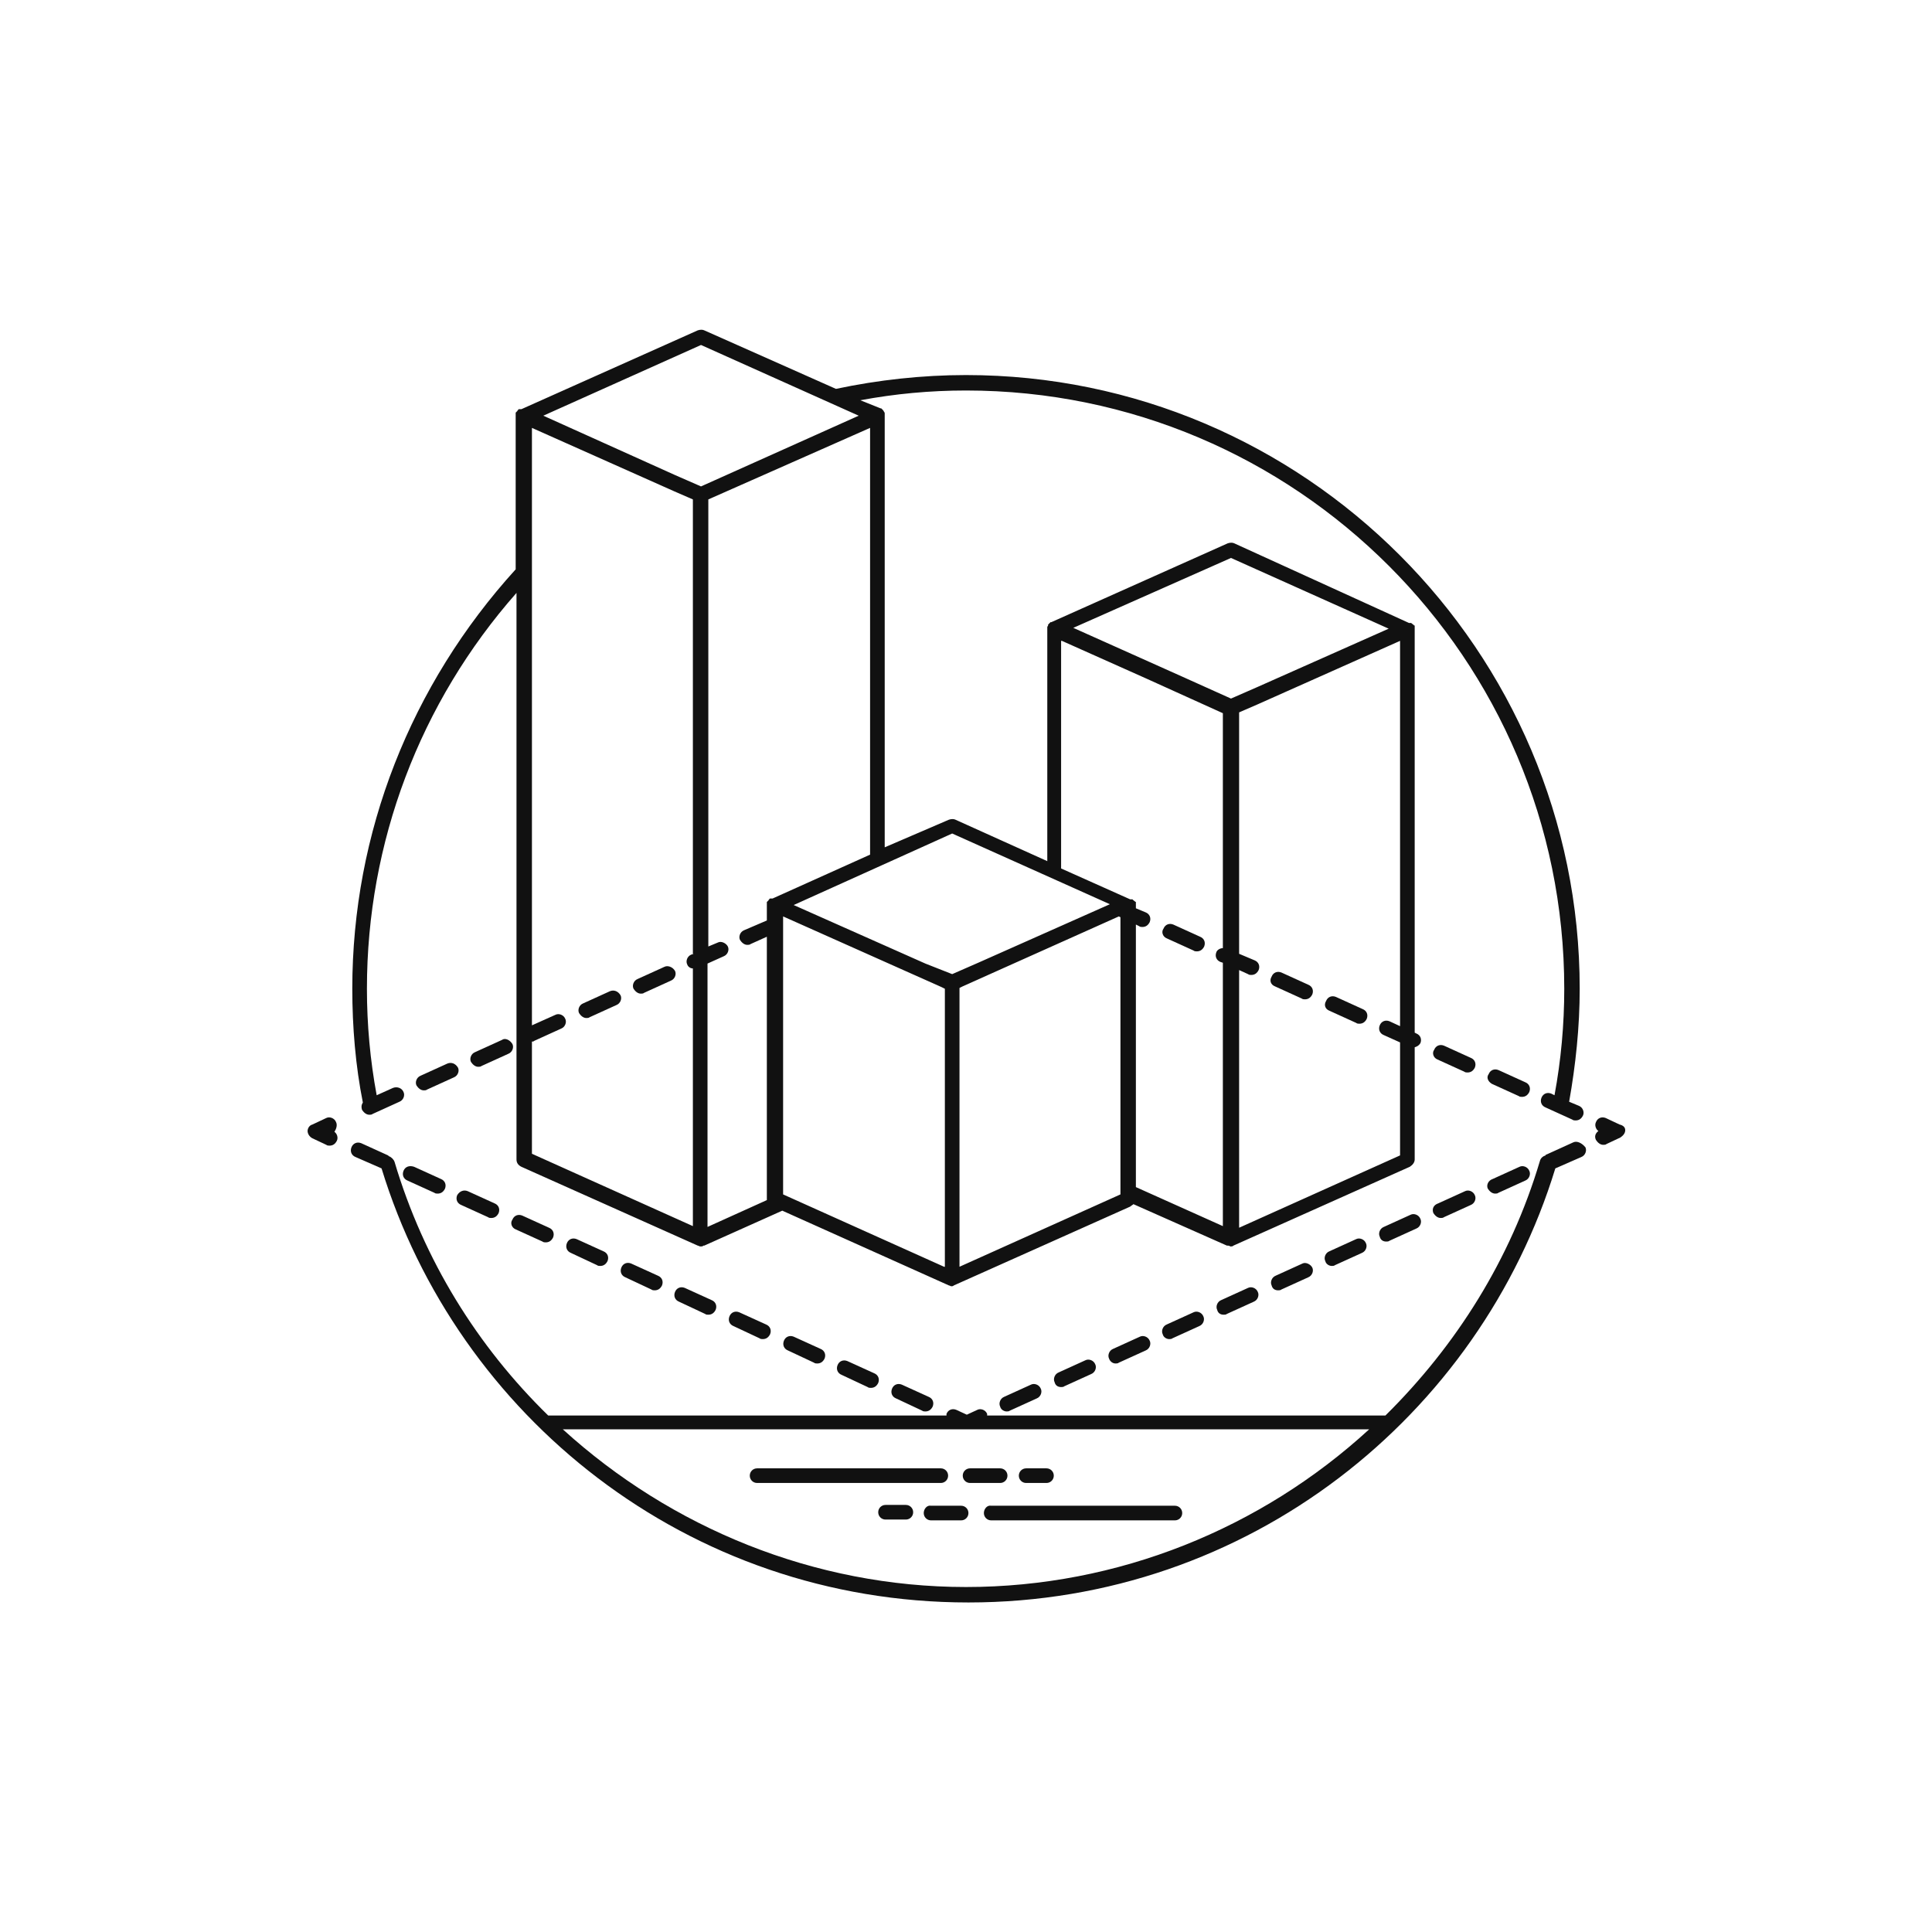
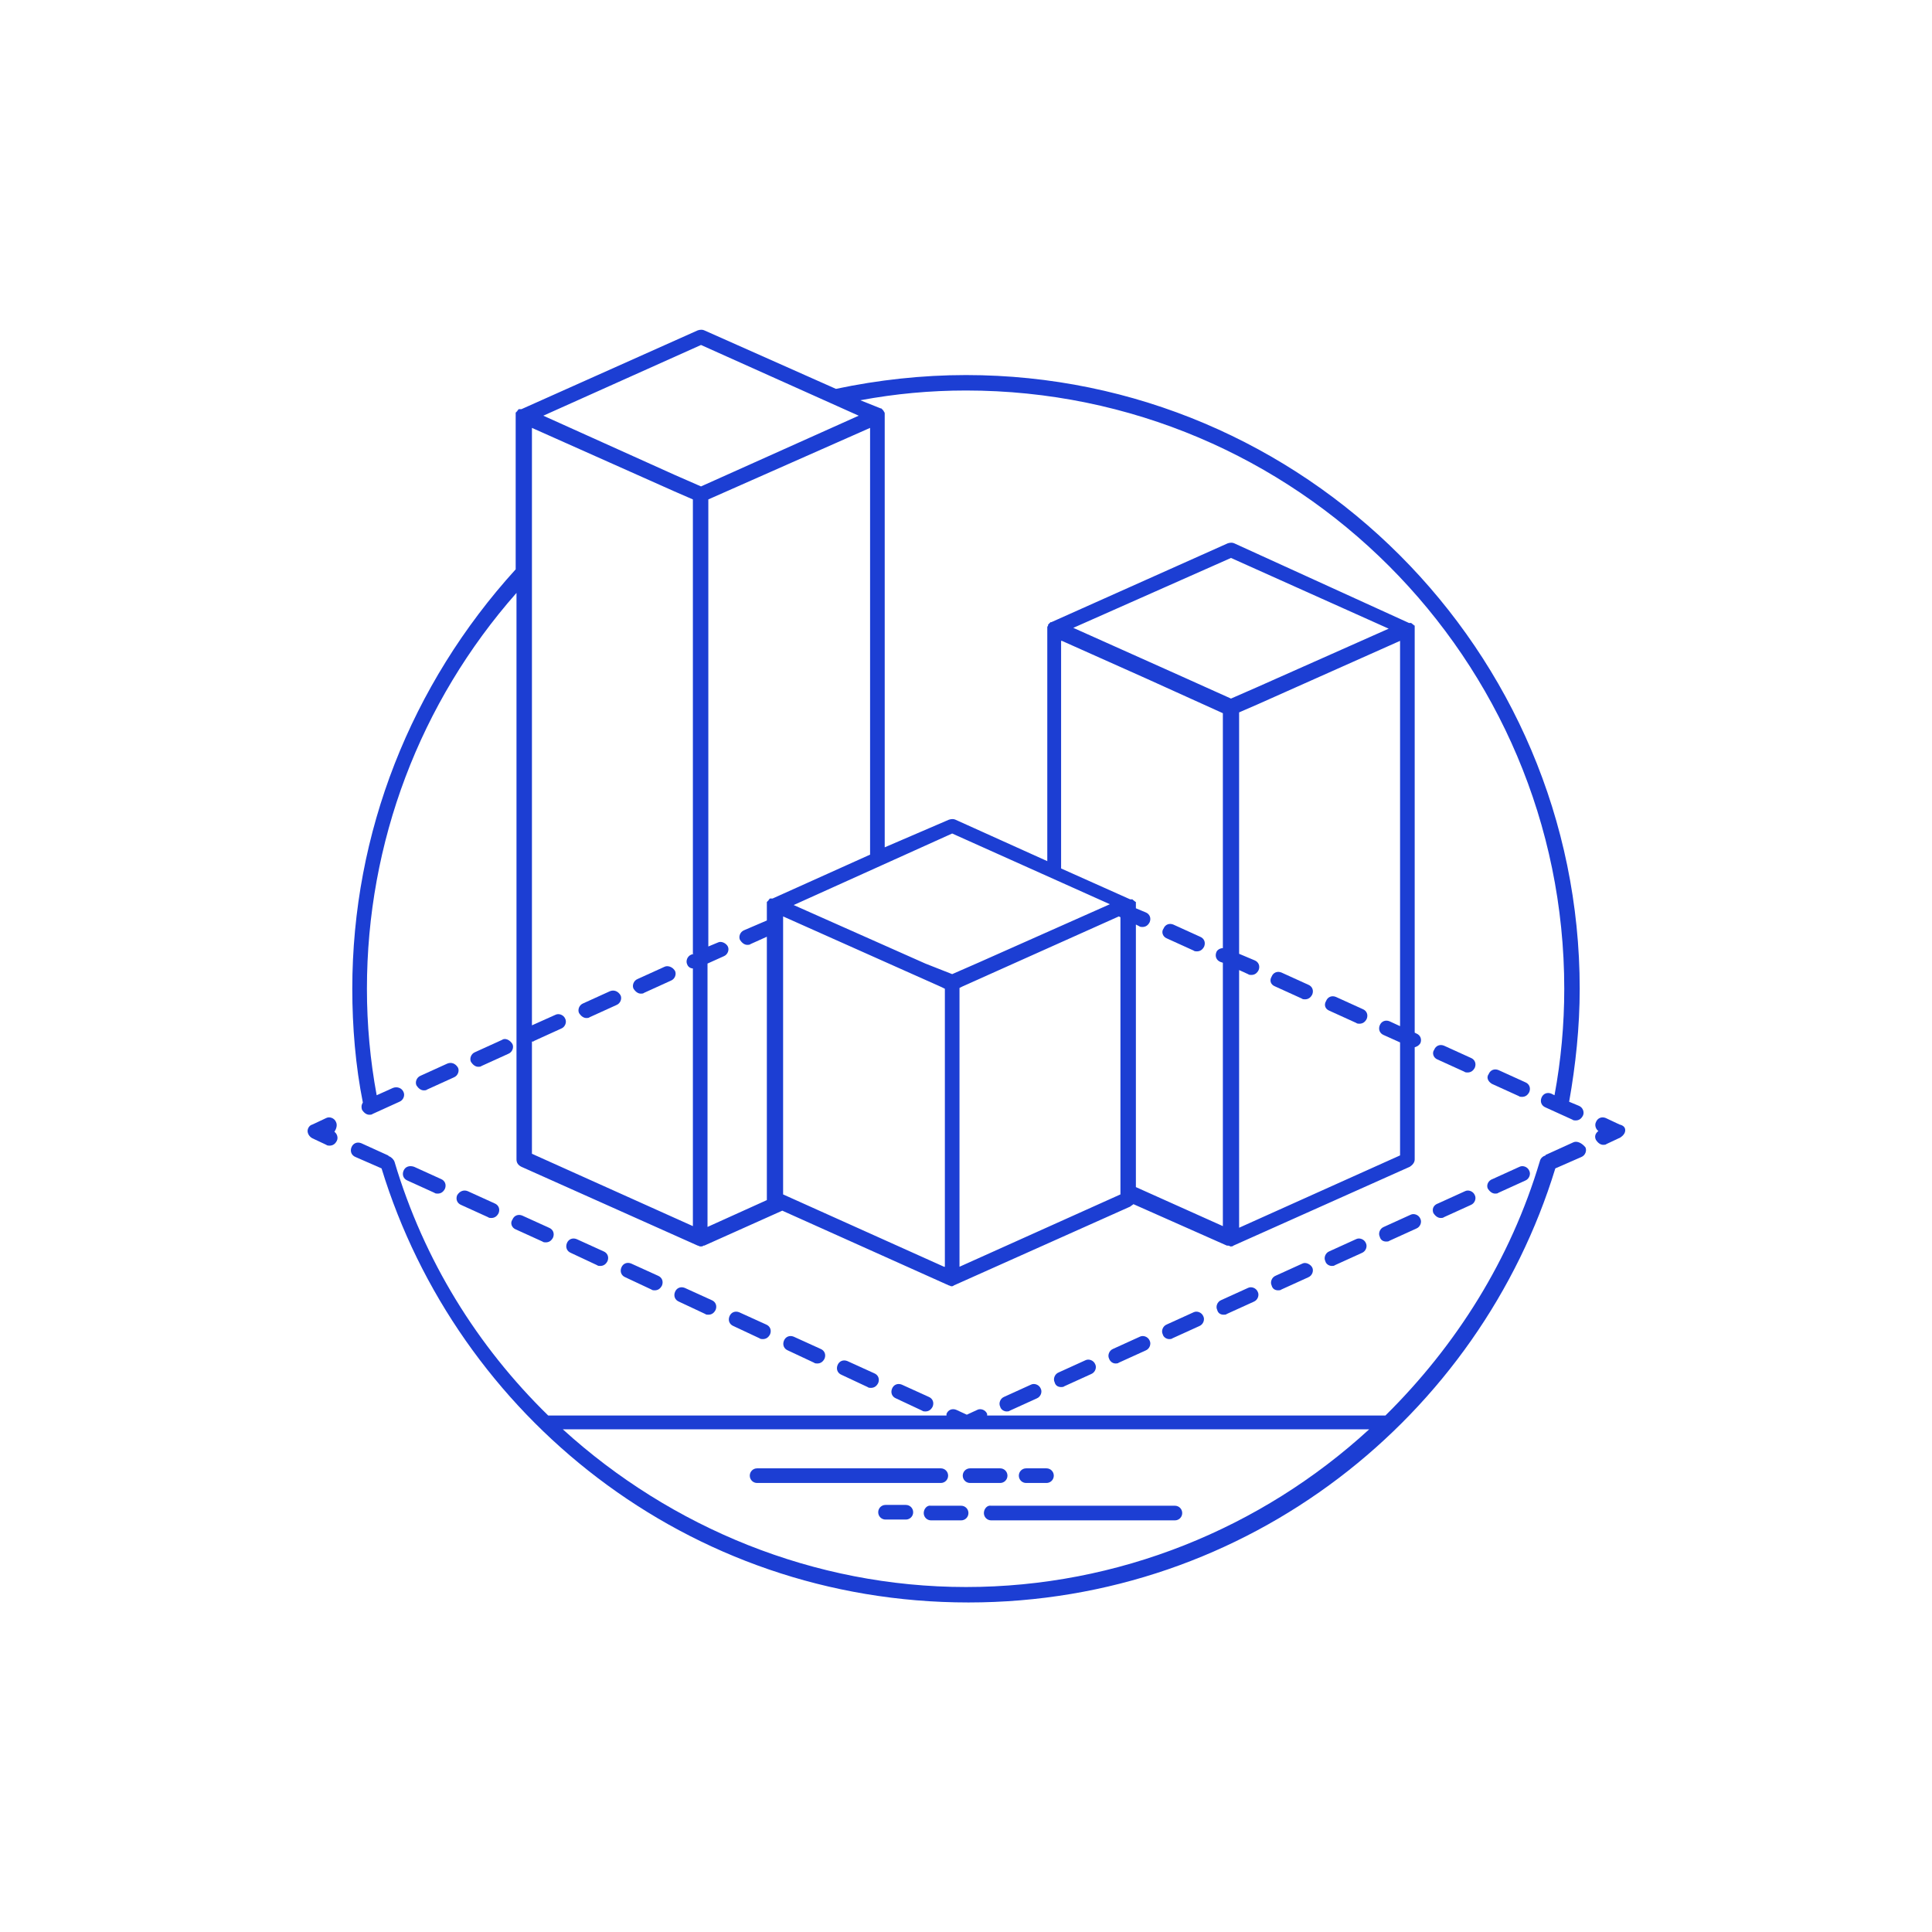
<svg xmlns="http://www.w3.org/2000/svg" width="100" height="100">
-   <svg fill="#111" transform="matrix(.69 0 0 .69 15.5 15.5)" viewBox="0 0 164 164">
+   <svg fill="#1c3ed3" transform="matrix(.69 0 0 .69 15.5 15.5)" viewBox="0 0 164 164">
    <path d="M56.3 145.6h22.6c.5 0 .9-.4.9-.9s-.4-.9-.9-.9H56.3c-.5 0-.9.4-.9.9s.4.9.9.9zM82.5 145.6h3.7c.5 0 .9-.4.9-.9s-.4-.9-.9-.9h-3.7c-.5 0-.9.4-.9.9s.4.9.9.9zM89.4 145.6h2.5c.5 0 .9-.4.9-.9s-.4-.9-.9-.9h-2.5c-.5 0-.9.4-.9.9s.4.9.9.9zM84.2 149.3c0 .5.4.9.9.9h22.6c.5 0 .9-.4.9-.9s-.4-.9-.9-.9H85.1c-.5-.1-.9.4-.9.9zM76.8 149.3c0 .5.4.9.9.9h3.7c.5 0 .9-.4.9-.9s-.4-.9-.9-.9h-3.7c-.5-.1-.9.4-.9.9zM74.6 148.3h-2.5c-.5 0-.9.4-.9.9s.4.9.9.9h2.5c.5 0 .9-.4.9-.9s-.4-.9-.9-.9zM44.9 82.1l-3.3 1.5c-.5.2-.7.8-.5 1.2.2.3.5.6.9.6.1 0 .3 0 .4-.1l3.3-1.5c.5-.2.7-.8.5-1.2-.3-.5-.9-.7-1.3-.5zM24.9 91.1l-3.3 1.5c-.5.2-.7.8-.5 1.2.2.3.5.6.9.6.1 0 .3 0 .4-.1l3.3-1.5c.5-.2.7-.8.5-1.2-.3-.5-.9-.8-1.3-.5zM38.2 85.1l-3.3 1.5c-.5.2-.7.8-.5 1.2.2.3.5.6.9.6.1 0 .3 0 .4-.1l3.3-1.5c.5-.2.7-.8.5-1.2-.3-.5-.8-.7-1.3-.5zM18.2 94l-3.3 1.5c-.5.2-.7.8-.5 1.2.2.3.5.6.9.6.1 0 .3 0 .4-.1l3.3-1.5c.5-.2.7-.8.5-1.2-.3-.5-.8-.7-1.3-.5zM4.5 101.2c-.2-.5-.8-.7-1.2-.5l-1.7.8c-.4.1-.6.5-.6.8s.2.7.6.9l1.7.8c.1.1.3.1.4.1.4 0 .7-.2.9-.6.2-.4 0-.9-.3-1.1.2-.3.4-.8.2-1.2zM76.6 136.7c.1.1.3.1.4.1.4 0 .7-.2.9-.6.2-.5 0-1-.5-1.2l-3.3-1.5c-.5-.2-1 0-1.2.5-.2.5 0 1 .5 1.2l3.2 1.5zM56.6 127.8c.1.1.3.1.4.1.4 0 .7-.2.9-.6.2-.5 0-1-.5-1.2l-3.3-1.5c-.5-.2-1 0-1.2.5-.2.5 0 1 .5 1.2l3.2 1.5zM43.3 121.8c.1.1.3.1.4.1.4 0 .7-.2.9-.6.2-.5 0-1-.5-1.2l-3.3-1.5c-.5-.2-1 0-1.2.5-.2.5 0 1 .5 1.2l3.2 1.5zM63.3 130.8c.1.1.3.1.4.1.4 0 .7-.2.9-.6.2-.5 0-1-.5-1.2l-3.3-1.5c-.5-.2-1 0-1.2.5-.2.5 0 1 .5 1.2l3.2 1.5zM69.9 133.8c.1.1.3.1.4.1.4 0 .7-.2.9-.6.2-.5 0-1-.5-1.2l-3.3-1.5c-.5-.2-1 0-1.2.5s0 1 .5 1.2l3.2 1.5zM36.6 118.8c.1.1.3.1.4.1.4 0 .7-.2.9-.6.2-.5 0-1-.5-1.2l-3.3-1.5c-.5-.2-1 0-1.2.5-.2.5 0 1 .5 1.2l3.2 1.5zM26.6 114.4l3.3 1.5c.1.1.3.1.4.1.4 0 .7-.2.9-.6.2-.5 0-1-.5-1.2l-3.3-1.5c-.5-.2-1 0-1.2.5-.3.4-.1 1 .4 1.2zM19.4 110.2c-.2.5 0 1 .5 1.2l3.3 1.5c.1.1.3.1.4.1.4 0 .7-.2.9-.6.2-.5 0-1-.5-1.2l-3.3-1.5c-.5-.2-1 0-1.3.5zM49.9 124.8c.1.1.3.1.4.1.4 0 .7-.2.9-.6.2-.5 0-1-.5-1.2l-3.3-1.5c-.5-.2-1 0-1.2.5-.2.5 0 1 .5 1.2l3.2 1.5zM12.8 107.2c-.2.5 0 1 .5 1.2l3.3 1.5c.1.1.3.1.4.1.4 0 .7-.2.9-.6.2-.5 0-1-.5-1.2l-3.3-1.5c-.6-.2-1.1 0-1.3.5z" />
    <path d="M156.7 103.7l-3.3 1.5s-.1 0-.1.1c-.3.1-.6.3-.7.7-3.6 12.1-10.3 22.7-19 31.3h-49v-.2c-.2-.5-.8-.7-1.2-.5l-1.3.6-1.3-.6c-.5-.2-1 0-1.2.5v.2h-49c-8.7-8.5-15.3-19.1-18.9-31.2-.1-.3-.4-.6-.7-.7l-.1-.1-3.3-1.5c-.5-.2-1 0-1.2.5-.2.5 0 1 .5 1.2l3.2 1.4c9.3 30.4 37.6 53.4 72.2 53.4 34.5 0 62.9-23 72.2-53.4l3.2-1.4c.5-.2.7-.8.5-1.2-.5-.6-1.1-.8-1.5-.6zM82 158.4c-18.7 0-36.3-7.3-49.6-19.4h99.2c-13.3 12.2-30.9 19.4-49.6 19.4z" />
    <path d="M113.7 124.9c.1 0 .3 0 .4-.1l3.3-1.5c.5-.2.7-.8.5-1.2-.2-.5-.8-.7-1.2-.5l-3.3 1.5c-.5.2-.7.8-.5 1.2.1.4.4.6.8.6zM120.4 121.9c.1 0 .3 0 .4-.1l3.3-1.5c.5-.2.7-.8.5-1.2s-.8-.7-1.2-.5l-3.3 1.5c-.5.2-.7.8-.5 1.2.1.4.4.6.8.6zM127 118.9c.1 0 .3 0 .4-.1l3.3-1.5c.5-.2.7-.8.5-1.2-.2-.5-.8-.7-1.2-.5l-3.3 1.5c-.5.2-.7.8-.5 1.2.1.4.5.6.8.6zM133.7 115.9c.1 0 .3 0 .4-.1l3.3-1.5c.5-.2.7-.8.5-1.2-.2-.5-.8-.7-1.2-.5l-3.3 1.5c-.5.2-.7.8-.5 1.2.1.4.4.6.8.6zM146.2 109.4c.2.3.5.6.9.6.1 0 .3 0 .4-.1l3.3-1.5c.5-.2.7-.8.5-1.2-.2-.5-.8-.7-1.2-.5l-3.3 1.5c-.6.2-.8.8-.6 1.2zM139.5 112.4c.2.3.5.6.9.6.1 0 .3 0 .4-.1l3.3-1.5c.5-.2.7-.8.5-1.2-.2-.5-.8-.7-1.2-.5l-3.3 1.5c-.6.2-.8.7-.6 1.2zM87 136.8c.1 0 .3 0 .4-.1l3.3-1.5c.5-.2.7-.8.5-1.2-.2-.5-.8-.7-1.2-.5l-3.3 1.5c-.5.2-.7.8-.5 1.2.1.4.5.6.8.6zM93.7 133.8c.1 0 .3 0 .4-.1l3.3-1.5c.5-.2.7-.8.5-1.2-.2-.5-.8-.7-1.2-.5l-3.3 1.5c-.5.2-.7.8-.5 1.2.1.4.4.6.8.6zM100.4 130.9c.1 0 .3 0 .4-.1l3.3-1.5c.5-.2.7-.8.5-1.2-.2-.5-.8-.7-1.2-.5l-3.3 1.5c-.5.2-.7.8-.5 1.2.1.3.4.6.8.6zM107 127.9c.1 0 .3 0 .4-.1l3.3-1.5c.5-.2.7-.8.5-1.2-.2-.5-.8-.7-1.2-.5l-3.3 1.5c-.5.2-.7.8-.5 1.2.1.4.5.6.8.6zM162.4 101.5l-1.7-.8c-.5-.2-1 0-1.2.5-.2.4 0 .9.3 1.1-.4.3-.5.7-.3 1.1.2.3.5.6.9.6.1 0 .3 0 .4-.1l1.7-.8c.3-.2.6-.5.6-.9s-.3-.6-.7-.7zM157.4 99.2l-1.2-.5c.8-4.5 1.3-9.2 1.3-13.9 0-41.6-33.9-75.5-75.5-75.5-5.4 0-10.8.6-16 1.7L49.8 3.8c-.2-.1-.5-.1-.8 0l-21.7 9.7h-.1-.1-.1s-.1 0-.1.1l-.1.1s0 .1-.1.1c0 0 0 .1-.1.1v19.3C13.7 47.4 6.5 65.6 6.5 84.8c0 4.7.4 9.5 1.3 14-.2.3-.2.6-.1.9.2.3.5.6.9.6.1 0 .3 0 .4-.1l3.3-1.5c.5-.2.7-.8.5-1.2-.2-.5-.8-.7-1.3-.5l-2 .9c-.8-4.3-1.2-8.7-1.2-13.1 0-18 6.5-35.2 18.4-48.7v69.7c0 .4.2.7.6.9l21.7 9.7c.1 0 .2.1.3.1h.1c.1 0 .2 0 .3-.1h.1l9.6-4.3 20.5 9.2c.1 0 .2.1.3.1.1 0 .2 0 .3-.1l21.7-9.7c.1-.1.3-.2.4-.3l11.5 5.1h.1c.1 0 .2 0 .3.1h.1c.1 0 .2 0 .3-.1l21.7-9.7c.3-.2.6-.5.6-.9V92c.3-.1.5-.2.7-.5.2-.5 0-1-.5-1.2l-.2-.1V40.5v-.2-.1c0-.1 0-.1-.1-.1 0 0 0-.1-.1-.1l-.1-.1s-.1 0-.1-.1h-.1-.1-.1L115 30c-.2-.1-.5-.1-.8 0l-21.7 9.7h-.1l-.1.1-.1.1-.1.1v.1c0 .1-.1.1-.1.2V69.1L80.7 64c-.2-.1-.5-.1-.8 0L72 67.4V14.3 14c0-.1-.1-.2-.1-.2 0-.1-.1-.1-.1-.2 0 0-.1 0-.1-.1 0 0-.1 0-.1-.1h-.1l-2.5-1c4.3-.8 8.6-1.2 13-1.2 40.6 0 73.6 33 73.6 73.6 0 4.4-.4 8.8-1.2 13.1l-.4-.2c-.5-.2-1 0-1.2.5-.2.5 0 1 .5 1.2l3.3 1.5c.1.1.3.1.4.1.4 0 .7-.2.9-.6.2-.4 0-1-.5-1.2zM48.5 80.5l-.3.1c-.5.2-.7.8-.5 1.2.1.3.4.5.7.5V114l-19.8-8.9V91.3c.1 0 .2 0 .3-.1l3.3-1.5c.5-.2.7-.8.5-1.2-.2-.5-.8-.7-1.2-.5l-2.9 1.3V15.8l17.5 7.8 2.3 1v55.9zm.9-57.5l-3.2-1.4L30 14.3l19.4-8.7 19.4 8.7L49.4 23zm29.9 96l-19.8-8.9V75.9L79 84.6l.4.2V119zm21.7-9.1v.2L81.2 119V84.7l.4-.2 19.2-8.6.2.1v33.9zm34.4-20.5l-1.3-.6c-.5-.2-1 0-1.2.5-.2.5 0 1 .5 1.2l2 .9v13.9l-19.8 8.9V82.5l1.1.5c.1.1.3.1.4.1.4 0 .7-.2.9-.6.2-.5 0-1-.5-1.2l-1.9-.8V50.8l2.3-1 17.5-7.8v47.4zm-20.8-57.6l19.4 8.7-16.2 7.2-3.2 1.4-6-2.7-13.4-6 19.4-8.6zM93.8 42l10.3 4.6 9.5 4.3v28.9c-.3 0-.7.2-.8.5-.2.5 0 1 .5 1.2l.3.1V114l-10.7-4.8V76.9l.4.2c.1.1.3.1.4.1.4 0 .7-.2.9-.6.2-.5 0-1-.5-1.2l-1.2-.5v-.4-.2-.1c0-.1 0-.1-.1-.1 0 0 0-.1-.1-.1l-.1-.1s-.1 0-.1-.1h-.1-.1-.1L93.7 70V42zM80.3 65.7l19.4 8.7-16.2 7.2-3.2 1.4-3.3-1.3-16.2-7.2 19.5-8.8zM70.2 15.8v52.5l-12 5.4h-.1-.1-.1s-.1 0-.1.1l-.1.1s0 .1-.1.1c0 0 0 .1-.1.1v2.3l-2.8 1.2c-.5.2-.7.8-.5 1.2.2.3.5.6.9.6.1 0 .3 0 .4-.1l2-.9v32.4l-7.3 3.3V81.7l2-.9c.5-.2.7-.8.5-1.2s-.8-.7-1.2-.5l-1.2.5v-55l19.9-8.8z" />
    <path d="M106.7 78.6l3.3 1.5c.1.1.3.1.4.1.4 0 .7-.2.9-.6.2-.5 0-1-.5-1.2l-3.3-1.5c-.5-.2-1 0-1.2.5-.3.4-.1 1 .4 1.2zM120 84.5l3.3 1.5c.1.1.3.1.4.1.4 0 .7-.2.9-.6.2-.5 0-1-.5-1.2l-3.3-1.5c-.5-.2-1 0-1.2.5-.3.5-.1 1 .4 1.2zM140 93.5l3.3 1.5c.1.1.3.1.4.1.4 0 .7-.2.9-.6.2-.5 0-1-.5-1.2l-3.3-1.5c-.5-.2-1 0-1.2.5-.3.4-.1 1 .4 1.2zM126.7 87.5L130 89c.1.1.3.1.4.1.4 0 .7-.2.9-.6.2-.5 0-1-.5-1.2l-3.3-1.5c-.5-.2-1 0-1.2.5-.3.5-.1 1 .4 1.2zM146.7 96.5L150 98c.1.1.3.1.4.1.4 0 .7-.2.9-.6.2-.5 0-1-.5-1.2l-3.3-1.5c-.5-.2-1 0-1.2.5-.3.4-.1.9.4 1.2z" />
  </svg>
</svg>
